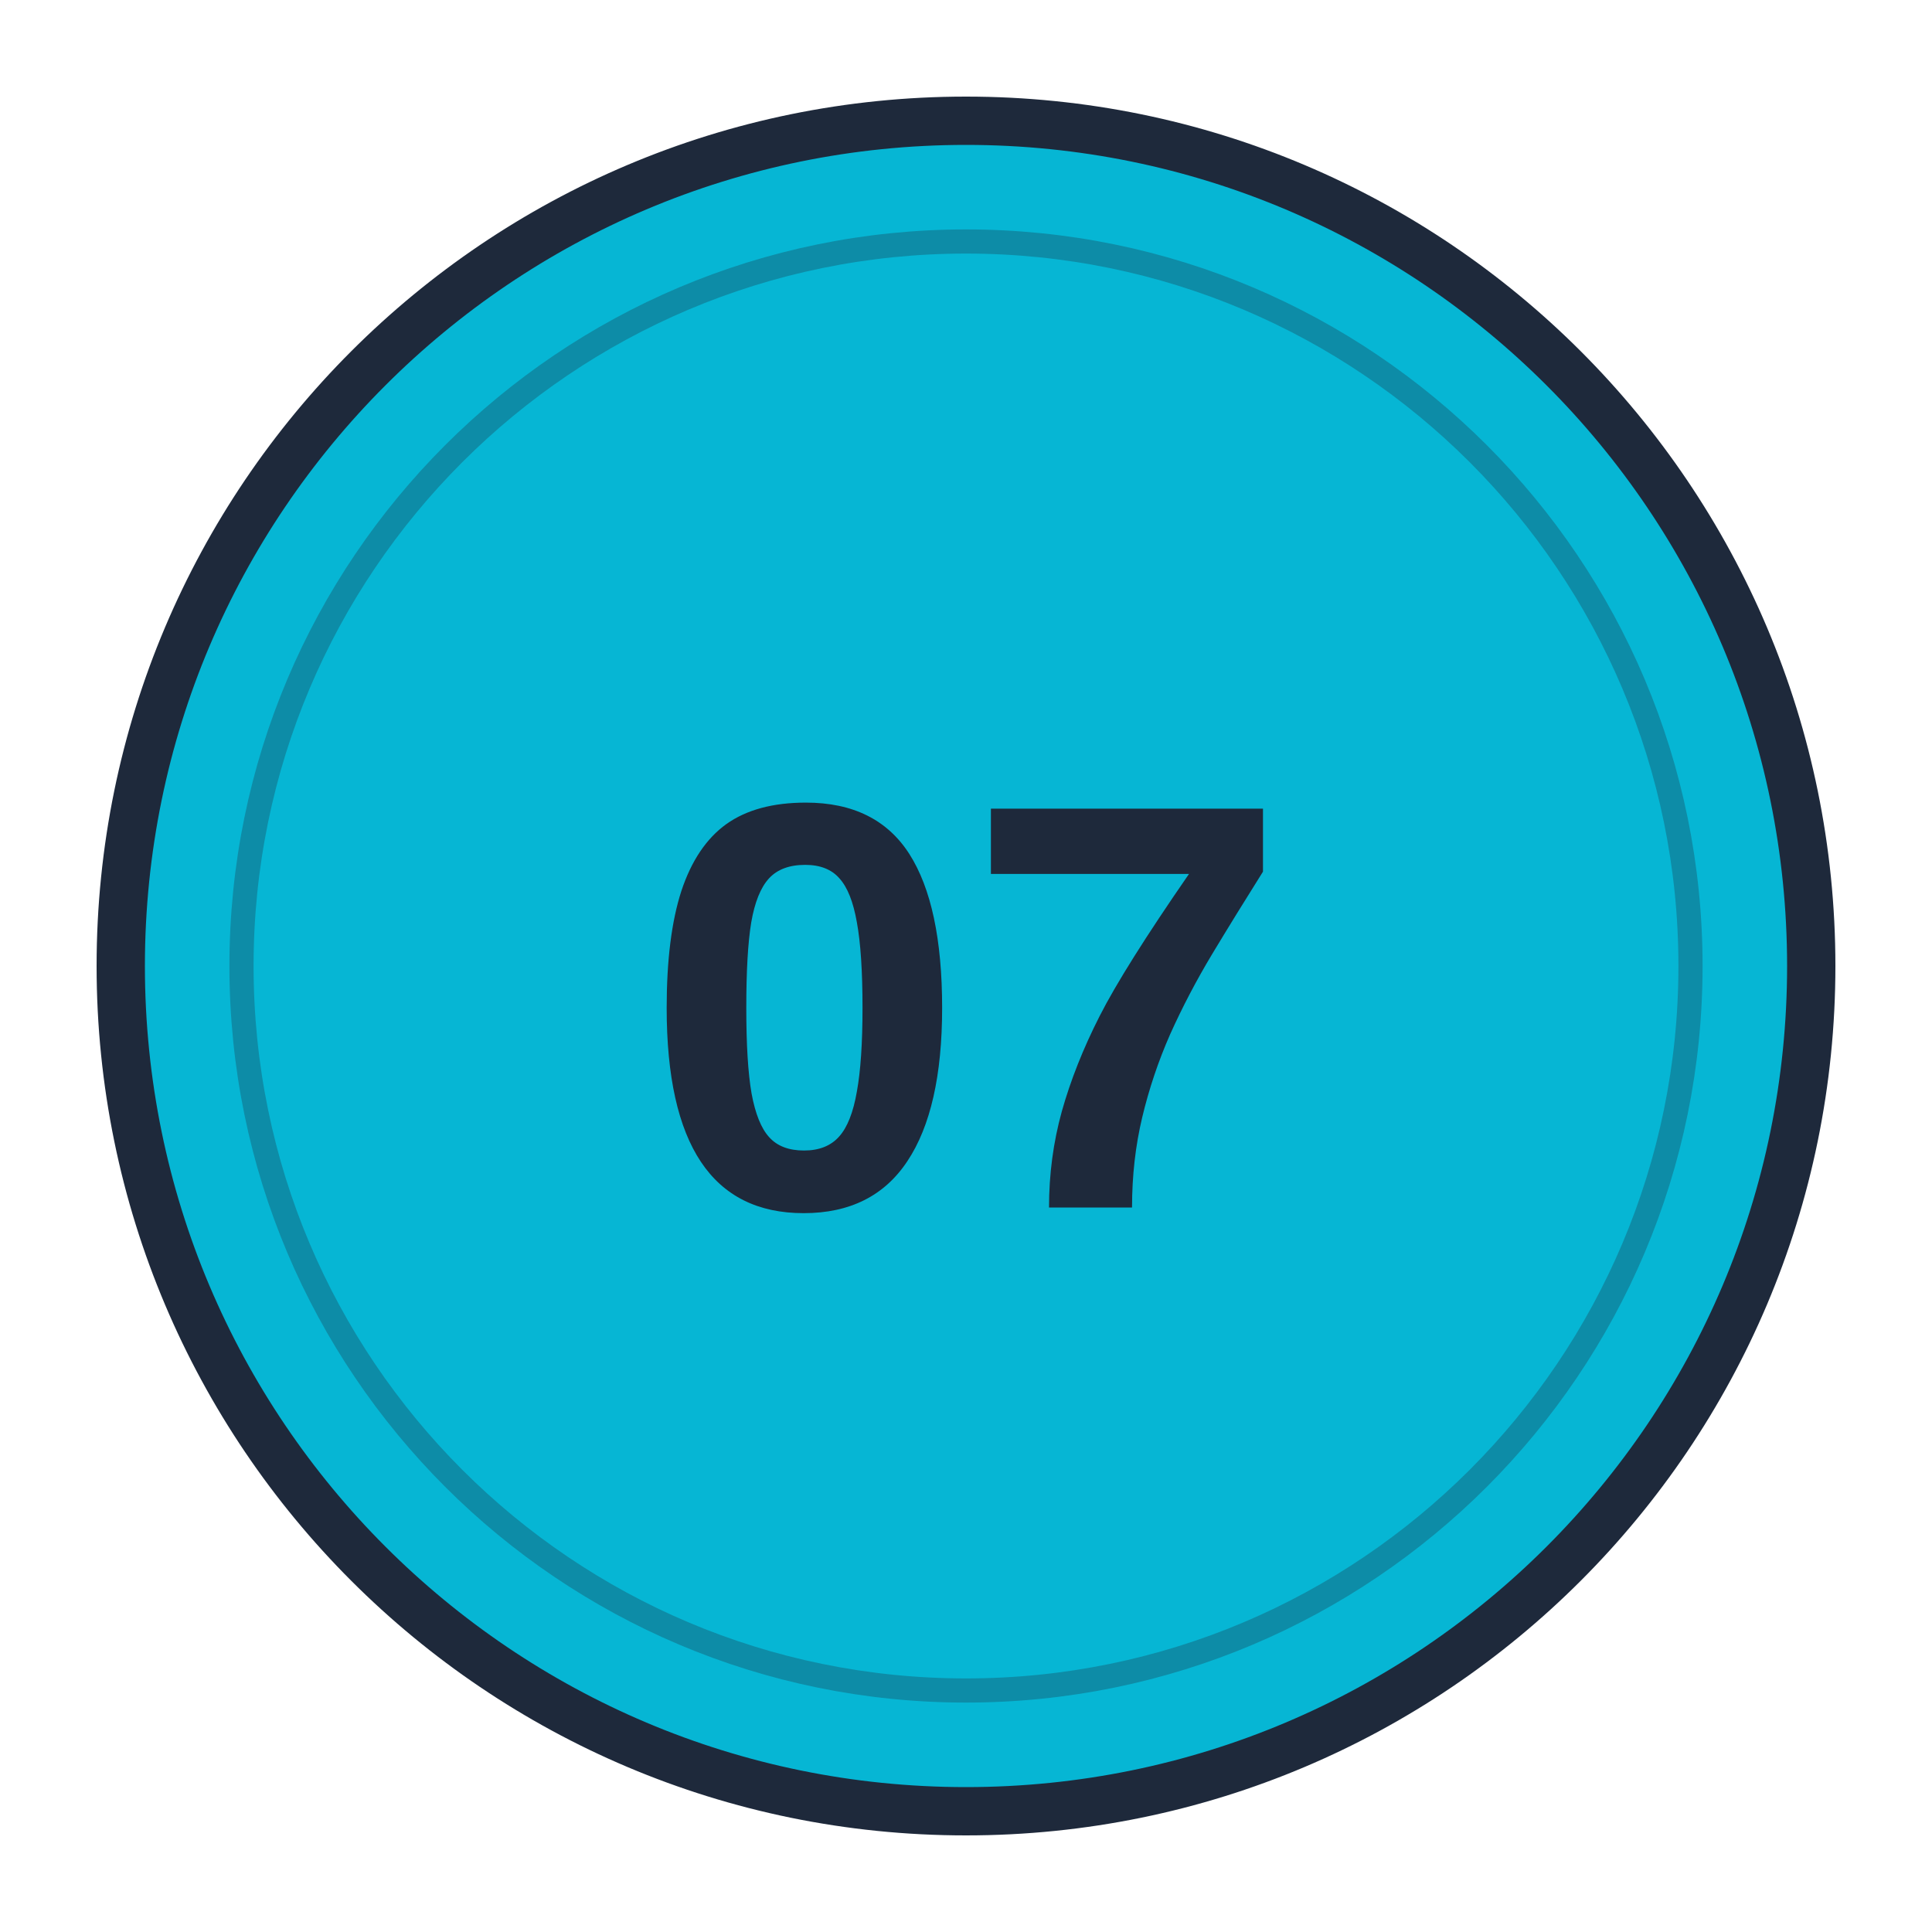
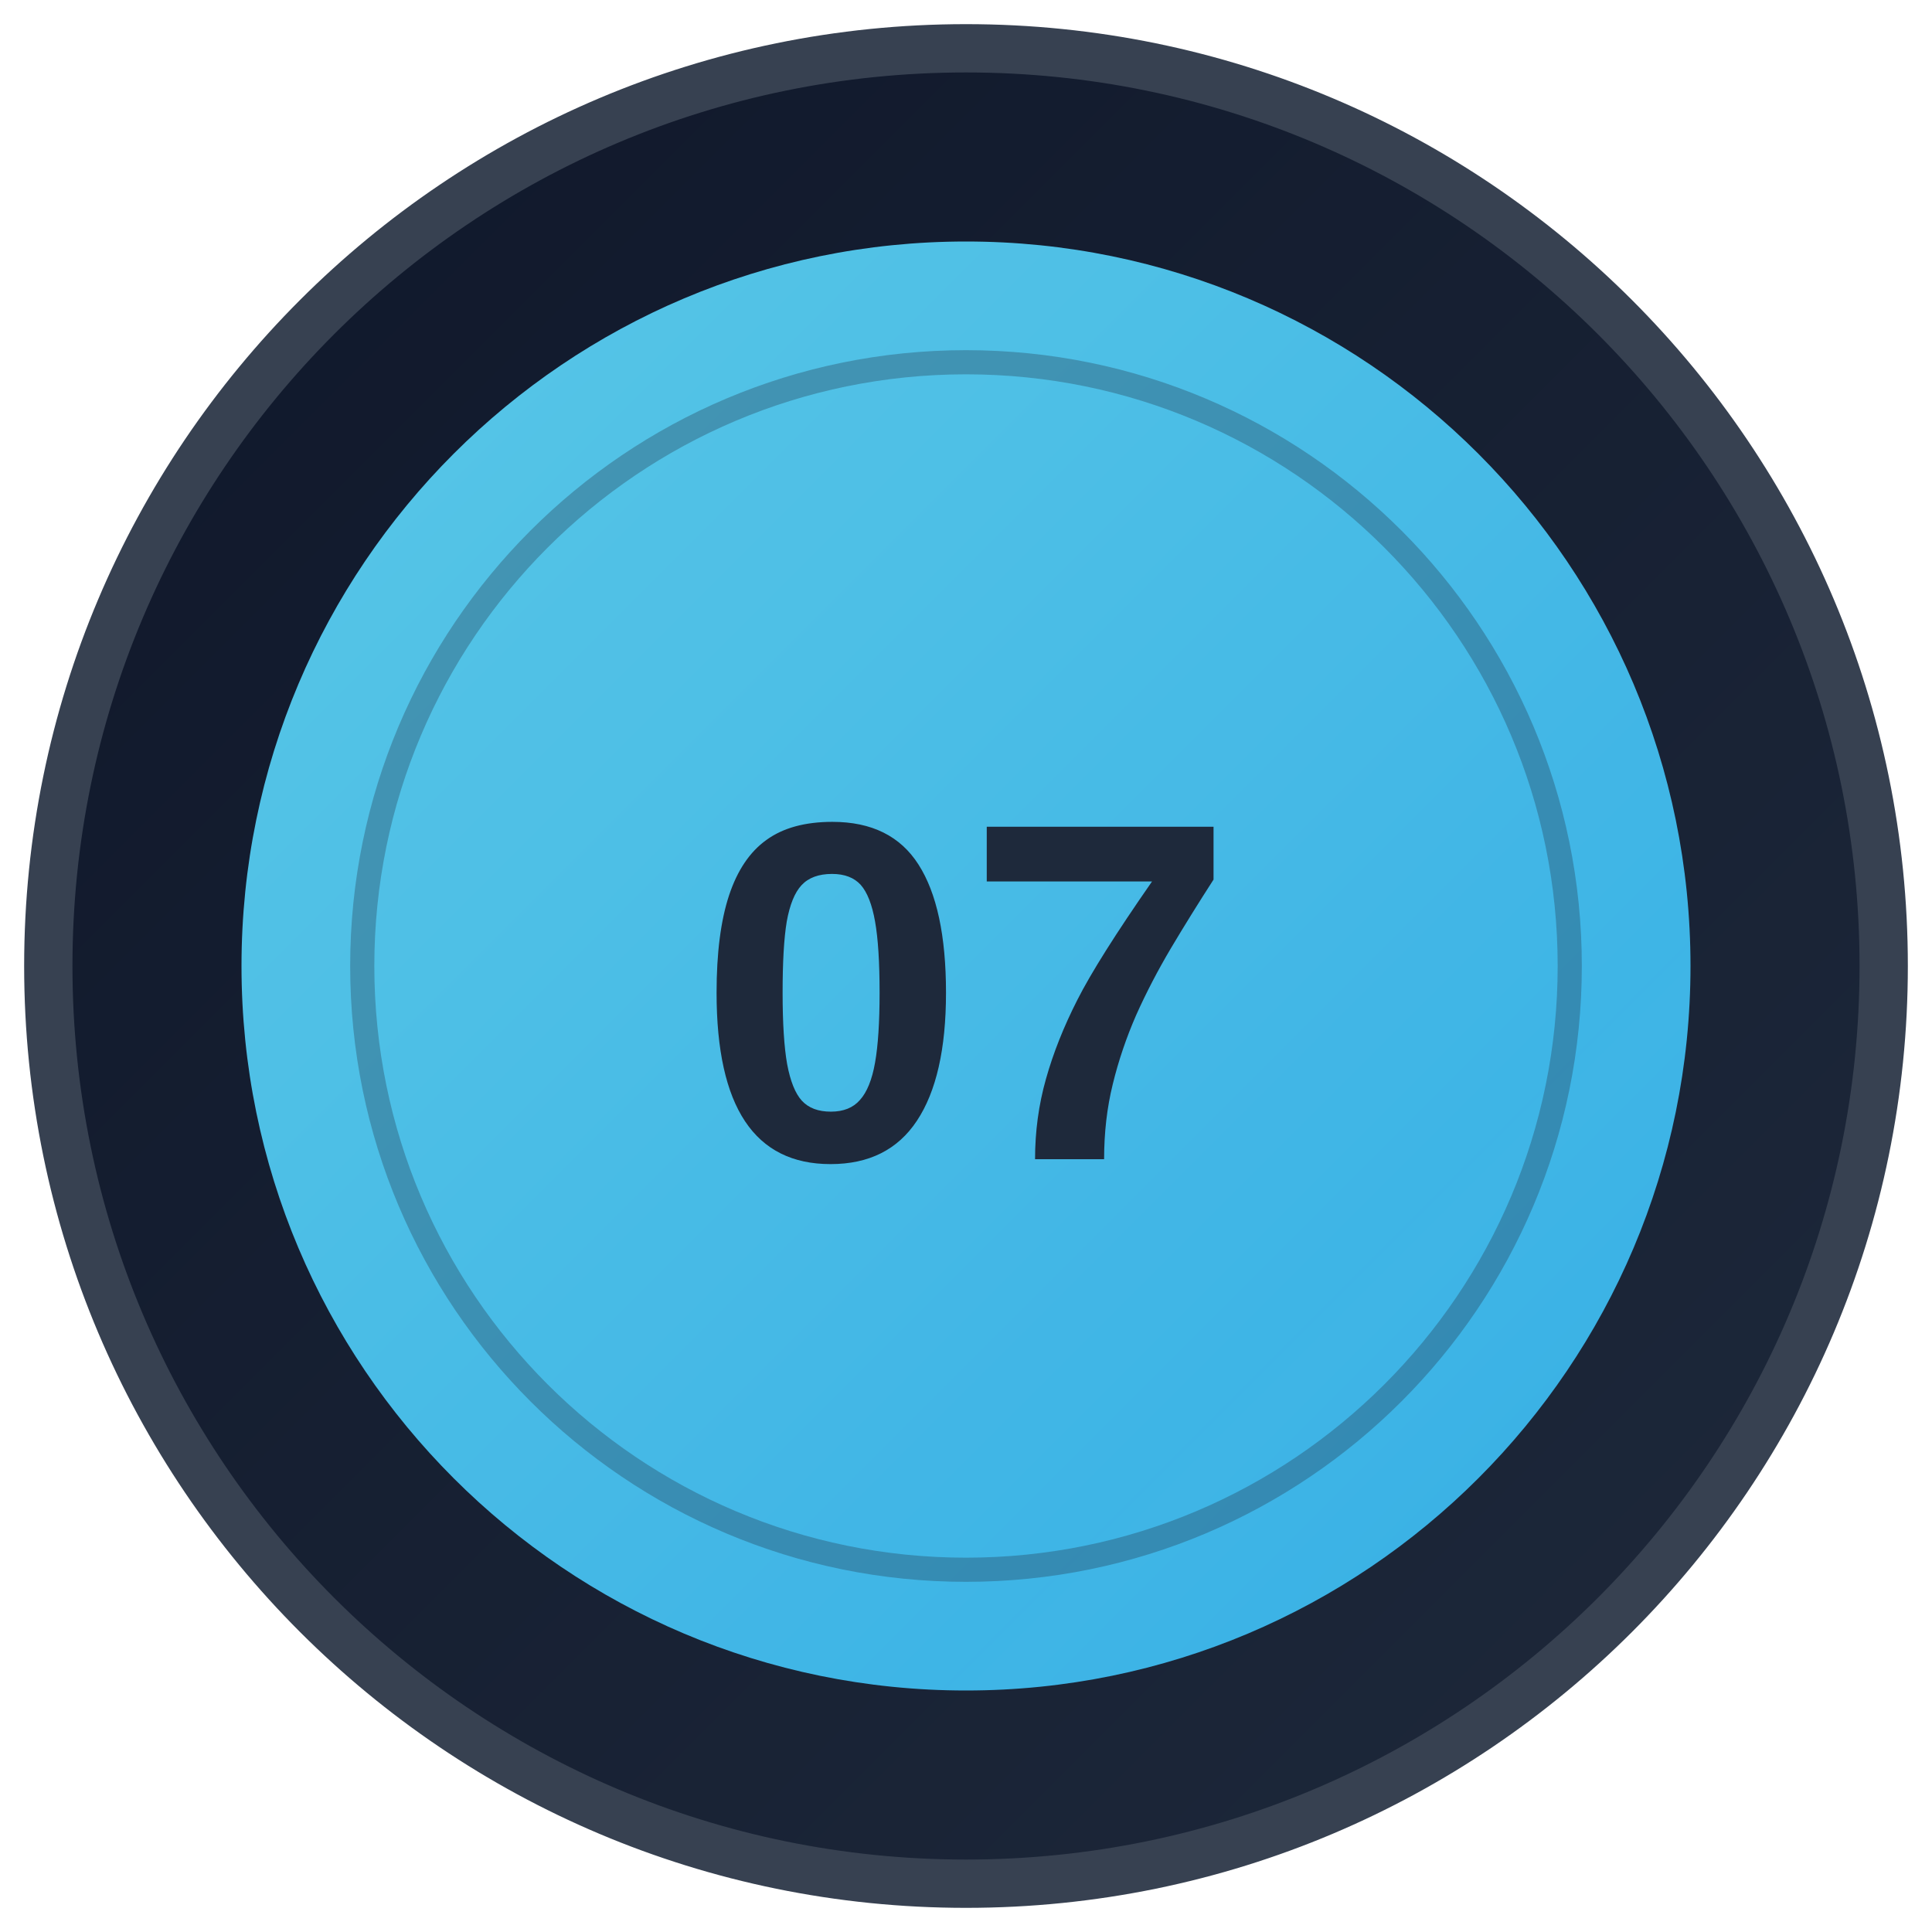
<svg xmlns="http://www.w3.org/2000/svg" width="80" height="80">
-   <circle cx="40" cy="40" r="35" fill="#06b6d4" stroke="#1e293b" stroke-width="2" />
-   <text x="40" y="50" fill="#1e293b" font-family="Arial, sans-serif" font-size="24" font-weight="bold" text-anchor="middle">07</text>
-   <circle cx="40" cy="40" r="30" fill="none" stroke="#1e293b" stroke-width="1" opacity="0.3" />
+   <defs>
+     <linearGradient id="darkBg07" x1="0%" y1="0%" x2="100%" y2="100%">
+       <stop offset="0%" style="stop-color:#0f172a;stop-opacity:1" />
+       <stop offset="100%" style="stop-color:#1e293b;stop-opacity:1" />
+     </linearGradient>
+     <linearGradient id="weekGradient07" x1="0%" y1="0%" x2="100%" y2="100%">
+       <stop offset="0%" style="stop-color:#61DAFB;stop-opacity:1" />
+       <stop offset="100%" style="stop-color:#38bdf8;stop-opacity:1" />
+     </linearGradient>
+   </defs>
+   <circle cx="40" cy="40" r="38" fill="url(#darkBg07)" stroke="#374151" stroke-width="2" />
+   <circle cx="40" cy="40" r="30" fill="url(#weekGradient07)" opacity="0.9" />
+   <text x="40" y="48" fill="#1e293b" font-family="Arial, sans-serif" font-size="20" font-weight="bold" text-anchor="middle">07</text>
+   <circle cx="40" cy="40" r="25" fill="none" stroke="#1e293b" stroke-width="1" opacity="0.3" />
</svg>
